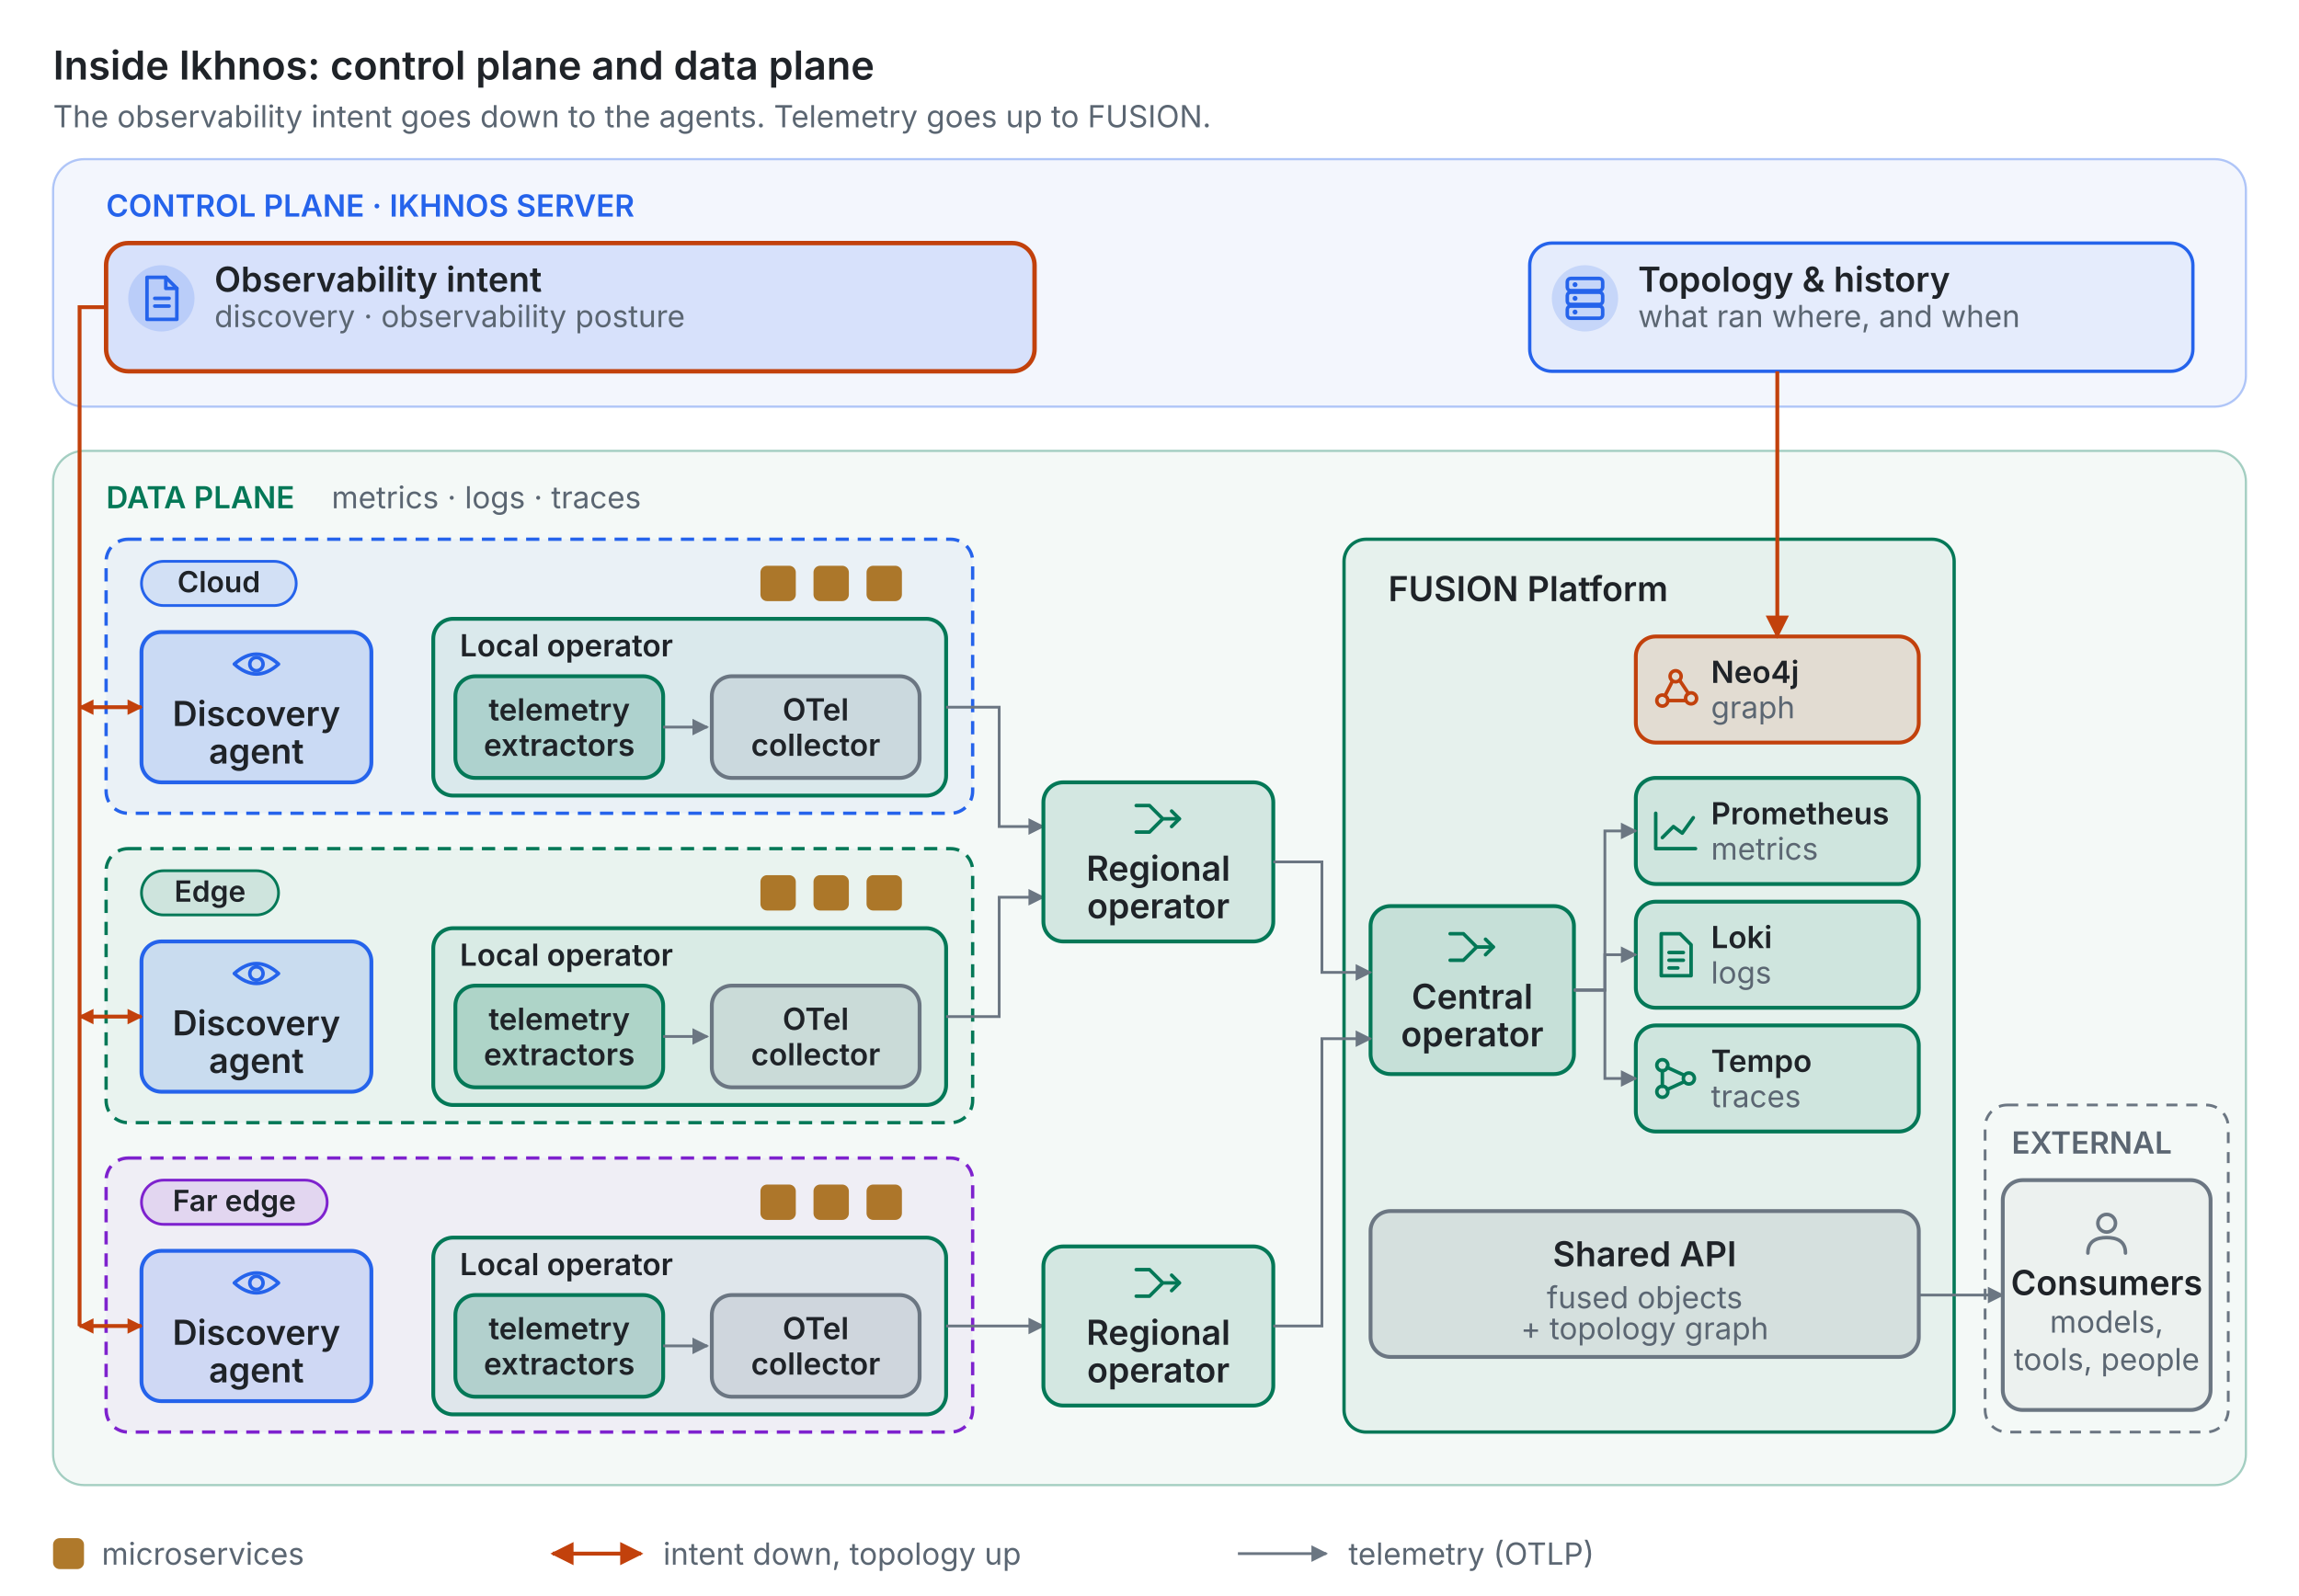
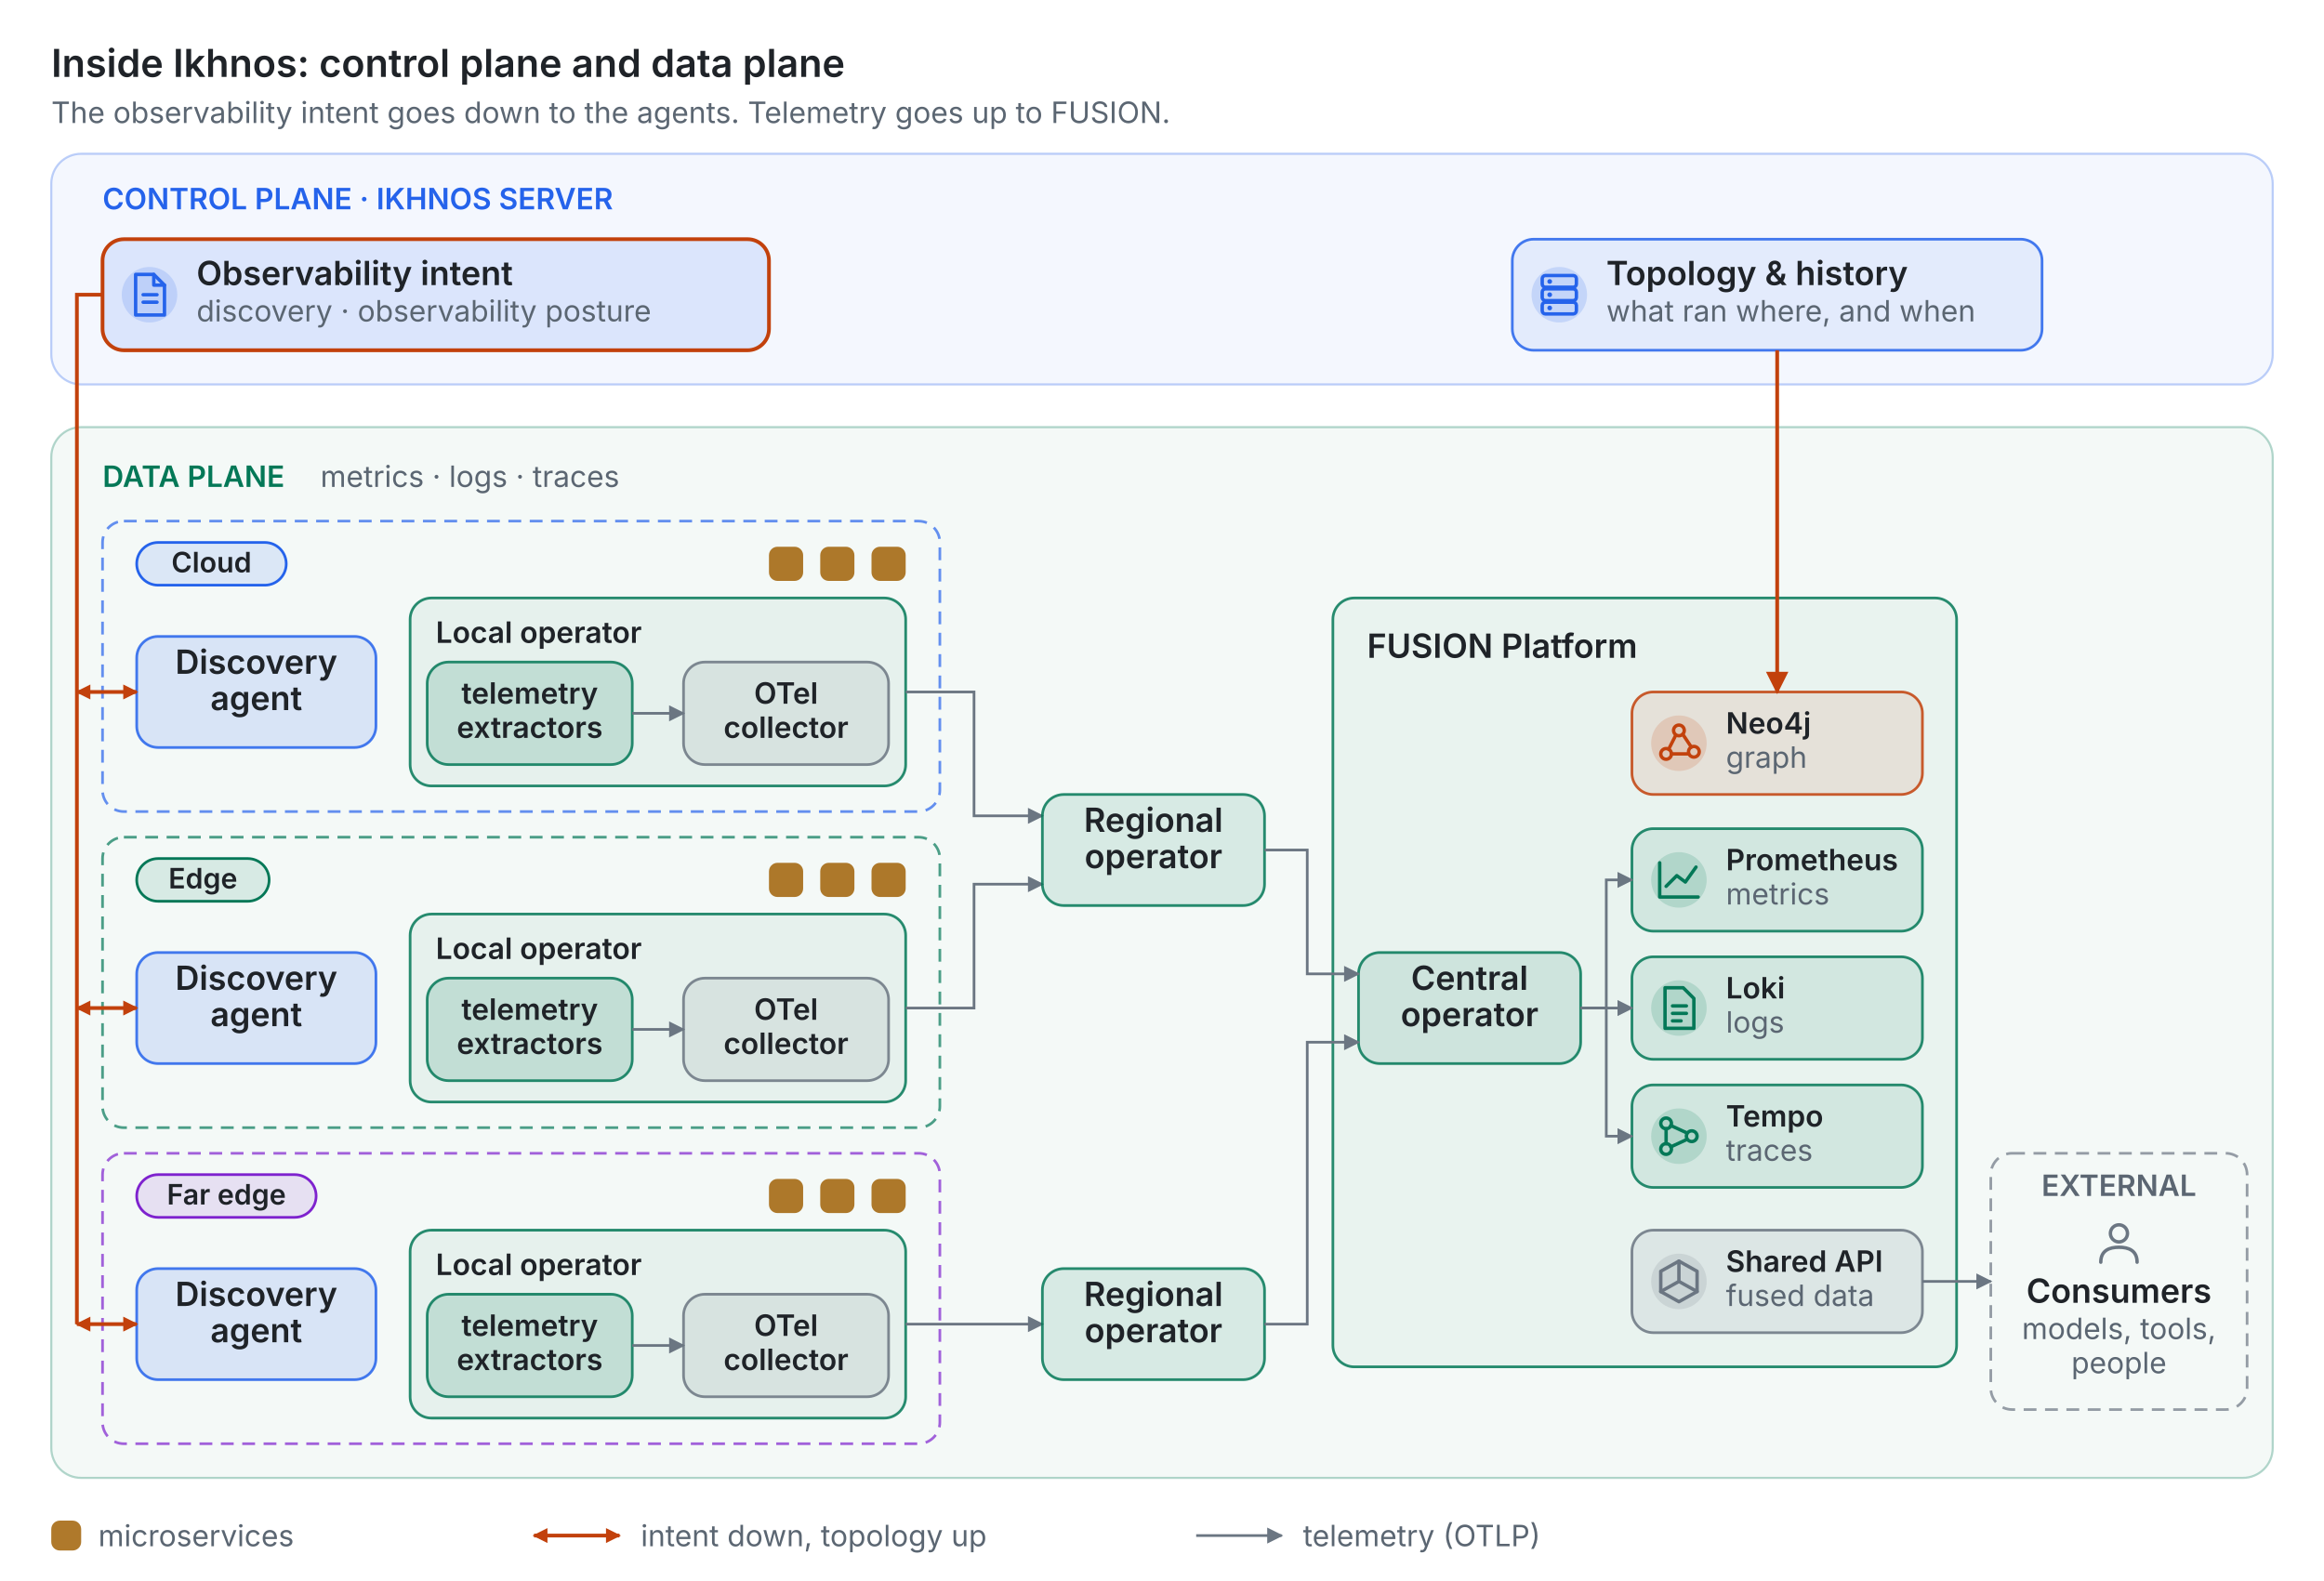
- <svg xmlns="http://www.w3.org/2000/svg" viewBox="0 0 1040 722" role="img" aria-label="Ikhnos has a control plane and a data plane. In the control plane, the server holds the observability intent, which covers discovery and the observability posture, and the topology and history. The intent goes down to a discovery agent in each cloud, edge and far-edge cluster, and the topology comes back up. In the data plane, each cluster has a local operator with telemetry extractors feeding an OpenTelemetry collector. Telemetry goes through regional operators to FUSION's central operator, then into Prometheus for metrics, Loki for logs and Tempo for traces. FUSION also holds the topology graph in Neo4j, and a shared API gives outside consumers, models, tools and people, the fused data." font-size="15.6" font-family="Inter, -apple-system, 'Segoe UI', Helvetica, Arial, sans-serif">
+ <svg xmlns="http://www.w3.org/2000/svg" viewBox="0 0 1088 740" role="img" aria-label="Ikhnos has a control plane and a data plane. In the control plane, the server holds the observability intent, which covers discovery and the observability posture, and the topology and history. The intent goes down to a discovery agent in each cloud, edge and far-edge cluster, and the topology comes back up. In the data plane, each cluster has a local operator with telemetry extractors feeding an OpenTelemetry collector. Telemetry goes through regional operators to FUSION's central operator, then into Prometheus for metrics, Loki for logs and Tempo for traces. FUSION also holds the topology graph in Neo4j, and a shared API gives outside consumers, models, tools and people, the fused data." font-size="15.6" font-family="Inter, -apple-system, 'Segoe UI', Helvetica, Arial, sans-serif">
  <defs>
    <marker id="obsplanes-arrow" viewBox="0 0 10 10" refX="9" refY="5" markerWidth="6" markerHeight="6" orient="auto-start-reverse">
      <path d="M0 0L10 5L0 10z" fill="#6b7682" />
    </marker>
    <marker id="obsplanes-arrow-accent" viewBox="0 0 10 10" refX="9" refY="5" markerWidth="6" markerHeight="6" orient="auto-start-reverse">
      <path d="M0 0L10 5L0 10z" fill="#c2410c" />
    </marker>
    <marker id="obsplanes-arrow-accent-sm" viewBox="0 0 10 10" refX="9" refY="5" markerWidth="4" markerHeight="4" orient="auto-start-reverse">
      <path d="M0 0L10 5L0 10z" fill="#c2410c" />
    </marker>
  </defs>
  <text x="24" y="36" font-size="18" font-weight="600" fill="#1f2328">Inside Ikhnos: control plane and data plane</text>
  <text x="24" y="57.6" font-size="13.8" fill="#5b6672">The observability intent goes down to the agents. Telemetry goes up to FUSION.</text>
-   <rect x="24" y="72" width="992" height="112" rx="14" fill="#2563eb" fill-opacity="0.055" stroke="#2563eb" stroke-opacity="0.35" />
+   <rect x="24" y="72" width="1040" height="108" rx="14" fill="#2563eb" fill-opacity="0.05" stroke="#2563eb" stroke-opacity="0.3" />
  <text x="48" y="98" font-size="13.8" font-weight="600" fill="#2563eb">CONTROL PLANE · IKHNOS SERVER</text>
  <g>
-     <rect x="48" y="110" width="420" height="58" rx="10" fill="#2563eb" fill-opacity="0.14" stroke="#c2410c" stroke-width="2" />
-     <circle cx="73" cy="135" r="15" fill="#2563eb" fill-opacity="0.16" />
-     <g transform="translate(73 135)">
+     <rect x="48" y="112" width="312" height="52" rx="10" fill="#2563eb" fill-opacity="0.12" stroke="#c2410c" stroke-opacity="1" stroke-width="1.75" />
+     <circle cx="70" cy="138" r="13" fill="#2563eb" fill-opacity="0.16" />
+     <g transform="translate(70 138)">
      <path d="M-6.5 -9.5H2L7 -4.5V9.5H-6.5Z" fill="none" stroke="#2563eb" stroke-width="1.6" stroke-linecap="round" stroke-linejoin="round" />
      <path d="M2 -9.5V-4.5H7M-3 0H3.5M-3 3.5H3.5" fill="none" stroke="#2563eb" stroke-width="1.6" stroke-linecap="round" stroke-linejoin="round" />
    </g>
-     <text x="97" y="132" font-weight="600" fill="#1f2328">Observability intent</text>
-     <text x="97" y="148" font-size="13.8" fill="#5b6672">discovery · observability posture</text>
-   </g>
-   <g>
-     <rect x="692" y="110" width="300" height="58" rx="10" fill="#2563eb" fill-opacity="0.07" stroke="#2563eb" stroke-width="1.5" />
-     <circle cx="717" cy="135" r="15" fill="#2563eb" fill-opacity="0.16" />
-     <g transform="translate(717 135)">
+     <text x="92" y="133.5" font-weight="600" fill="#1f2328">Observability intent</text>
+     <text x="92" y="150.5" font-size="13.8" fill="#5b6672">discovery · observability posture</text>
+   </g>
+   <g>
+     <rect x="708" y="112" width="248" height="52" rx="10" fill="#2563eb" fill-opacity="0.08" stroke="#2563eb" stroke-opacity="0.85" stroke-width="1.25" />
+     <circle cx="730" cy="138" r="13" fill="#2563eb" fill-opacity="0.16" />
+     <g transform="translate(730 138)">
      <rect x="-8" y="-9" width="16" height="5.5" rx="1.5" fill="none" stroke="#2563eb" stroke-width="1.6" stroke-linecap="round" stroke-linejoin="round" />
      <rect x="-8" y="-2.75" width="16" height="5.5" rx="1.5" fill="none" stroke="#2563eb" stroke-width="1.6" stroke-linecap="round" stroke-linejoin="round" />
      <rect x="-8" y="3.5" width="16" height="5.5" rx="1.5" fill="none" stroke="#2563eb" stroke-width="1.6" stroke-linecap="round" stroke-linejoin="round" />
      <path d="M-4.5 -6.2h.01M-4.5 0h.01M-4.5 6.2h.01" fill="none" stroke="#2563eb" stroke-width="2.2" stroke-linecap="round" stroke-linejoin="round" />
    </g>
-     <text x="741" y="132" font-weight="600" fill="#1f2328">Topology &amp; history</text>
-     <text x="741" y="148" font-size="13.8" fill="#5b6672">what ran where, and when</text>
-   </g>
-   <rect x="24" y="204" width="992" height="468" rx="14" fill="#047857" fill-opacity="0.045" stroke="#047857" stroke-opacity="0.35" />
-   <text x="48" y="230" font-size="13.8" font-weight="600" fill="#047857">DATA PLANE</text>
-   <text x="150" y="230" font-size="13.8" fill="#5b6672">metrics · logs · traces</text>
-   <g>
-     <rect x="48" y="244" width="392" height="124" rx="10" fill="#2563eb" fill-opacity="0.05" stroke="#2563eb" stroke-width="1.5" stroke-dasharray="6 4" />
+     <text x="752" y="133.5" font-weight="600" fill="#1f2328">Topology &amp; history</text>
+     <text x="752" y="150.5" font-size="13.8" fill="#5b6672">what ran where, and when</text>
+   </g>
+   <rect x="24" y="200" width="1040" height="492" rx="14" fill="#047857" fill-opacity="0.045" stroke="#047857" stroke-opacity="0.3" />
+   <text x="48" y="228" font-size="13.8" font-weight="600" fill="#047857">DATA PLANE</text>
+   <text x="150" y="228" font-size="13.8" fill="#5b6672">metrics · logs · traces</text>
+   <g>
+     <rect x="48" y="244" width="392" height="136" rx="10" fill="none" fill-opacity="0" stroke="#2563eb" stroke-opacity="0.7" stroke-width="1.25" stroke-dasharray="6 4" />
    <g>
      <rect x="64" y="254" width="70" height="20" rx="10" fill="#2563eb" fill-opacity="0.12" stroke="#2563eb" stroke-width="1.25" />
      <text x="99" y="268" text-anchor="middle" font-size="13.2" font-weight="600" fill="#1f2328">Cloud</text>
    </g>
-     <rect x="344" y="256" width="16" height="16" rx="3" fill="#a16207" fill-opacity="0.85" />
-     <rect x="368" y="256" width="16" height="16" rx="3" fill="#a16207" fill-opacity="0.85" />
-     <rect x="392" y="256" width="16" height="16" rx="3" fill="#a16207" fill-opacity="0.85" />
-     <g>
-       <rect x="64" y="286" width="104" height="68" rx="9" fill="#2563eb" fill-opacity="0.16" stroke="#2563eb" stroke-width="1.75" />
-       <g transform="translate(116 300.5)">
-         <path d="M-10 0Q0 -9 10 0Q0 9 -10 0Z" fill="none" stroke="#2563eb" stroke-width="1.6" stroke-linecap="round" stroke-linejoin="round" />
-         <circle cx="0" cy="0" r="3" fill="none" stroke="#2563eb" stroke-width="1.6" stroke-linecap="round" stroke-linejoin="round" />
+     <rect x="360" y="256" width="16" height="16" rx="4" fill="#a16207" fill-opacity="0.85" />
+     <rect x="384" y="256" width="16" height="16" rx="4" fill="#a16207" fill-opacity="0.85" />
+     <rect x="408" y="256" width="16" height="16" rx="4" fill="#a16207" fill-opacity="0.85" />
+     <g>
+       <rect x="64" y="298" width="112" height="52" rx="10" fill="#2563eb" fill-opacity="0.14" stroke="#2563eb" stroke-opacity="0.85" stroke-width="1.25" />
+       <text x="120" y="315.5" font-weight="600" fill="#1f2328" text-anchor="middle">Discovery</text>
+       <text x="120" y="332.5" font-weight="600" fill="#1f2328" text-anchor="middle">agent</text>
+     </g>
+     <rect x="192" y="280" width="232" height="88" rx="10" fill="#047857" fill-opacity="0.06" stroke="#047857" stroke-opacity="0.85" stroke-width="1.25" />
+     <text x="204" y="301" font-size="13.8" font-weight="600" fill="#1f2328">Local operator</text>
+     <rect x="200" y="310" width="96" height="48" rx="10" fill="#047857" fill-opacity="0.16" stroke="#047857" stroke-opacity="0.85" stroke-width="1.25" />
+     <text x="248" y="329.5" font-size="13.8" font-weight="600" fill="#1f2328" text-anchor="middle">telemetry</text>
+     <text x="248" y="345.5" font-size="13.8" font-weight="600" fill="#1f2328" text-anchor="middle">extractors</text>
+     <path d="M296 334H320" fill="none" stroke="#6b7682" stroke-width="1.25" marker-end="url(#obsplanes-arrow)" />
+     <rect x="320" y="310" width="96" height="48" rx="10" fill="#6b7682" fill-opacity="0.12" stroke="#6b7682" stroke-opacity="0.85" stroke-width="1.25" />
+     <text x="368" y="329.5" font-size="13.8" font-weight="600" fill="#1f2328" text-anchor="middle">OTel</text>
+     <text x="368" y="345.5" font-size="13.8" font-weight="600" fill="#1f2328" text-anchor="middle">collector</text>
+     <path d="M36 324H64" fill="none" stroke="#c2410c" stroke-width="1.75" marker-end="url(#obsplanes-arrow-accent-sm)" marker-start="url(#obsplanes-arrow-accent-sm)" />
+     <path d="M424 324H456V382H488" fill="none" stroke="#6b7682" stroke-width="1.25" marker-end="url(#obsplanes-arrow)" />
+   </g>
+   <g>
+     <rect x="48" y="392" width="392" height="136" rx="10" fill="none" fill-opacity="0" stroke="#047857" stroke-opacity="0.7" stroke-width="1.25" stroke-dasharray="6 4" />
+     <g>
+       <rect x="64" y="402" width="62" height="20" rx="10" fill="#047857" fill-opacity="0.12" stroke="#047857" stroke-width="1.25" />
+       <text x="95" y="416" text-anchor="middle" font-size="13.2" font-weight="600" fill="#1f2328">Edge</text>
+     </g>
+     <rect x="360" y="404" width="16" height="16" rx="4" fill="#a16207" fill-opacity="0.85" />
+     <rect x="384" y="404" width="16" height="16" rx="4" fill="#a16207" fill-opacity="0.85" />
+     <rect x="408" y="404" width="16" height="16" rx="4" fill="#a16207" fill-opacity="0.85" />
+     <g>
+       <rect x="64" y="446" width="112" height="52" rx="10" fill="#2563eb" fill-opacity="0.14" stroke="#2563eb" stroke-opacity="0.85" stroke-width="1.25" />
+       <text x="120" y="463.5" font-weight="600" fill="#1f2328" text-anchor="middle">Discovery</text>
+       <text x="120" y="480.5" font-weight="600" fill="#1f2328" text-anchor="middle">agent</text>
+     </g>
+     <rect x="192" y="428" width="232" height="88" rx="10" fill="#047857" fill-opacity="0.06" stroke="#047857" stroke-opacity="0.85" stroke-width="1.25" />
+     <text x="204" y="449" font-size="13.8" font-weight="600" fill="#1f2328">Local operator</text>
+     <rect x="200" y="458" width="96" height="48" rx="10" fill="#047857" fill-opacity="0.16" stroke="#047857" stroke-opacity="0.85" stroke-width="1.25" />
+     <text x="248" y="477.5" font-size="13.8" font-weight="600" fill="#1f2328" text-anchor="middle">telemetry</text>
+     <text x="248" y="493.5" font-size="13.8" font-weight="600" fill="#1f2328" text-anchor="middle">extractors</text>
+     <path d="M296 482H320" fill="none" stroke="#6b7682" stroke-width="1.25" marker-end="url(#obsplanes-arrow)" />
+     <rect x="320" y="458" width="96" height="48" rx="10" fill="#6b7682" fill-opacity="0.12" stroke="#6b7682" stroke-opacity="0.85" stroke-width="1.25" />
+     <text x="368" y="477.5" font-size="13.8" font-weight="600" fill="#1f2328" text-anchor="middle">OTel</text>
+     <text x="368" y="493.5" font-size="13.8" font-weight="600" fill="#1f2328" text-anchor="middle">collector</text>
+     <path d="M36 472H64" fill="none" stroke="#c2410c" stroke-width="1.75" marker-end="url(#obsplanes-arrow-accent-sm)" marker-start="url(#obsplanes-arrow-accent-sm)" />
+     <path d="M424 472H456V414H488" fill="none" stroke="#6b7682" stroke-width="1.25" marker-end="url(#obsplanes-arrow)" />
+   </g>
+   <g>
+     <rect x="48" y="540" width="392" height="136" rx="10" fill="none" fill-opacity="0" stroke="#7e22ce" stroke-opacity="0.7" stroke-width="1.25" stroke-dasharray="6 4" />
+     <g>
+       <rect x="64" y="550" width="84" height="20" rx="10" fill="#7e22ce" fill-opacity="0.12" stroke="#7e22ce" stroke-width="1.25" />
+       <text x="106" y="564" text-anchor="middle" font-size="13.2" font-weight="600" fill="#1f2328">Far edge</text>
+     </g>
+     <rect x="360" y="552" width="16" height="16" rx="4" fill="#a16207" fill-opacity="0.85" />
+     <rect x="384" y="552" width="16" height="16" rx="4" fill="#a16207" fill-opacity="0.85" />
+     <rect x="408" y="552" width="16" height="16" rx="4" fill="#a16207" fill-opacity="0.85" />
+     <g>
+       <rect x="64" y="594" width="112" height="52" rx="10" fill="#2563eb" fill-opacity="0.14" stroke="#2563eb" stroke-opacity="0.85" stroke-width="1.25" />
+       <text x="120" y="611.5" font-weight="600" fill="#1f2328" text-anchor="middle">Discovery</text>
+       <text x="120" y="628.5" font-weight="600" fill="#1f2328" text-anchor="middle">agent</text>
+     </g>
+     <rect x="192" y="576" width="232" height="88" rx="10" fill="#047857" fill-opacity="0.06" stroke="#047857" stroke-opacity="0.85" stroke-width="1.25" />
+     <text x="204" y="597" font-size="13.8" font-weight="600" fill="#1f2328">Local operator</text>
+     <rect x="200" y="606" width="96" height="48" rx="10" fill="#047857" fill-opacity="0.16" stroke="#047857" stroke-opacity="0.85" stroke-width="1.25" />
+     <text x="248" y="625.5" font-size="13.8" font-weight="600" fill="#1f2328" text-anchor="middle">telemetry</text>
+     <text x="248" y="641.5" font-size="13.8" font-weight="600" fill="#1f2328" text-anchor="middle">extractors</text>
+     <path d="M296 630H320" fill="none" stroke="#6b7682" stroke-width="1.25" marker-end="url(#obsplanes-arrow)" />
+     <rect x="320" y="606" width="96" height="48" rx="10" fill="#6b7682" fill-opacity="0.12" stroke="#6b7682" stroke-opacity="0.85" stroke-width="1.25" />
+     <text x="368" y="625.5" font-size="13.8" font-weight="600" fill="#1f2328" text-anchor="middle">OTel</text>
+     <text x="368" y="641.5" font-size="13.8" font-weight="600" fill="#1f2328" text-anchor="middle">collector</text>
+     <path d="M36 620H64" fill="none" stroke="#c2410c" stroke-width="1.75" marker-end="url(#obsplanes-arrow-accent-sm)" marker-start="url(#obsplanes-arrow-accent-sm)" />
+     <path d="M424 620H488" fill="none" stroke="#6b7682" stroke-width="1.25" marker-end="url(#obsplanes-arrow)" />
+   </g>
+   <path d="M48 138H36V620" fill="none" stroke="#c2410c" stroke-width="1.75" />
+   <g>
+     <rect x="488" y="372" width="104" height="52" rx="10" fill="#047857" fill-opacity="0.12" stroke="#047857" stroke-opacity="0.85" stroke-width="1.25" />
+     <text x="540" y="389.5" font-weight="600" fill="#1f2328" text-anchor="middle">Regional</text>
+     <text x="540" y="406.5" font-weight="600" fill="#1f2328" text-anchor="middle">operator</text>
+   </g>
+   <g>
+     <rect x="488" y="594" width="104" height="52" rx="10" fill="#047857" fill-opacity="0.12" stroke="#047857" stroke-opacity="0.85" stroke-width="1.25" />
+     <text x="540" y="611.5" font-weight="600" fill="#1f2328" text-anchor="middle">Regional</text>
+     <text x="540" y="628.5" font-weight="600" fill="#1f2328" text-anchor="middle">operator</text>
+   </g>
+   <rect x="624" y="280" width="292" height="360" rx="10" fill="#047857" fill-opacity="0.05" stroke="#047857" stroke-opacity="0.85" stroke-width="1.25" />
+   <text x="640" y="308" font-weight="600" fill="#1f2328">FUSION Platform</text>
+   <g>
+     <rect x="636" y="446" width="104" height="52" rx="10" fill="#047857" fill-opacity="0.12" stroke="#047857" stroke-opacity="0.85" stroke-width="1.25" />
+     <text x="688" y="463.5" font-weight="600" fill="#1f2328" text-anchor="middle">Central</text>
+     <text x="688" y="480.5" font-weight="600" fill="#1f2328" text-anchor="middle">operator</text>
+   </g>
+   <g>
+     <rect x="764" y="324" width="136" height="48" rx="10" fill="#c2410c" fill-opacity="0.1" stroke="#c2410c" stroke-opacity="0.85" stroke-width="1.25" />
+     <circle cx="786" cy="348" r="13" fill="#c2410c" fill-opacity="0.16" />
+     <g transform="translate(786 348)">
+       <circle cx="-6" cy="5" r="2.5" fill="none" stroke="#c2410c" stroke-width="1.6" stroke-linecap="round" stroke-linejoin="round" />
+       <circle cx="0" cy="-6" r="2.5" fill="none" stroke="#c2410c" stroke-width="1.6" stroke-linecap="round" stroke-linejoin="round" />
+       <circle cx="7" cy="4" r="2.5" fill="none" stroke="#c2410c" stroke-width="1.6" stroke-linecap="round" stroke-linejoin="round" />
+       <path d="M-4.8 2.8L-1.5 -3.7M1.8 -4.2L5.8 1.8M-3.5 5H4.5" fill="none" stroke="#c2410c" stroke-width="1.6" stroke-linecap="round" stroke-linejoin="round" />
+     </g>
+     <text x="808" y="343.5" font-size="13.8" font-weight="600" fill="#1f2328">Neo4j</text>
+     <text x="808" y="359.5" font-size="13.8" fill="#5b6672">graph</text>
+   </g>
+   <g>
+     <g>
+       <rect x="764" y="388" width="136" height="48" rx="10" fill="#047857" fill-opacity="0.1" stroke="#047857" stroke-opacity="0.85" stroke-width="1.25" />
+       <circle cx="786" cy="412" r="13" fill="#047857" fill-opacity="0.16" />
+       <g transform="translate(786 412)">
+         <path d="M-9 -8V8H9M-6 3L-1 -2L3 1L8 -6" fill="none" stroke="#047857" stroke-width="1.6" stroke-linecap="round" stroke-linejoin="round" />
      </g>
-       <text x="116" y="328.5" font-weight="600" fill="#1f2328" text-anchor="middle">Discovery</text>
-       <text x="116" y="345.5" font-weight="600" fill="#1f2328" text-anchor="middle">agent</text>
-     </g>
-     <rect x="196" y="280" width="232" height="80" rx="9" fill="#047857" fill-opacity="0.07" stroke="#047857" stroke-width="1.75" />
-     <text x="208" y="297" font-size="13.8" font-weight="600" fill="#1f2328">Local operator</text>
-     <rect x="206" y="306" width="94" height="46" rx="9" fill="#047857" fill-opacity="0.2" stroke="#047857" stroke-width="1.75" />
-     <text x="253" y="326" font-size="13.8" font-weight="600" fill="#1f2328" text-anchor="middle">telemetry</text>
-     <text x="253" y="342" font-size="13.8" font-weight="600" fill="#1f2328" text-anchor="middle">extractors</text>
-     <path d="M300 329H320" fill="none" stroke="#6b7682" stroke-width="1.25" marker-end="url(#obsplanes-arrow)" />
-     <rect x="322" y="306" width="94" height="46" rx="9" fill="#6b7682" fill-opacity="0.14" stroke="#6b7682" stroke-width="1.75" />
-     <text x="369" y="326" font-size="13.8" font-weight="600" fill="#1f2328" text-anchor="middle">OTel</text>
-     <text x="369" y="342" font-size="13.8" font-weight="600" fill="#1f2328" text-anchor="middle">collector</text>
-     <path d="M36 320H64" fill="none" stroke="#c2410c" stroke-width="1.75" marker-end="url(#obsplanes-arrow-accent-sm)" marker-start="url(#obsplanes-arrow-accent-sm)" />
-     <path d="M428 320H452V374H472" fill="none" stroke="#6b7682" stroke-width="1.25" marker-end="url(#obsplanes-arrow)" />
-   </g>
-   <g>
-     <rect x="48" y="384" width="392" height="124" rx="10" fill="#047857" fill-opacity="0.05" stroke="#047857" stroke-width="1.5" stroke-dasharray="6 4" />
-     <g>
-       <rect x="64" y="394" width="62" height="20" rx="10" fill="#047857" fill-opacity="0.12" stroke="#047857" stroke-width="1.25" />
-       <text x="95" y="408" text-anchor="middle" font-size="13.2" font-weight="600" fill="#1f2328">Edge</text>
-     </g>
-     <rect x="344" y="396" width="16" height="16" rx="3" fill="#a16207" fill-opacity="0.85" />
-     <rect x="368" y="396" width="16" height="16" rx="3" fill="#a16207" fill-opacity="0.85" />
-     <rect x="392" y="396" width="16" height="16" rx="3" fill="#a16207" fill-opacity="0.85" />
-     <g>
-       <rect x="64" y="426" width="104" height="68" rx="9" fill="#2563eb" fill-opacity="0.16" stroke="#2563eb" stroke-width="1.75" />
-       <g transform="translate(116 440.5)">
-         <path d="M-10 0Q0 -9 10 0Q0 9 -10 0Z" fill="none" stroke="#2563eb" stroke-width="1.6" stroke-linecap="round" stroke-linejoin="round" />
-         <circle cx="0" cy="0" r="3" fill="none" stroke="#2563eb" stroke-width="1.6" stroke-linecap="round" stroke-linejoin="round" />
+       <text x="808" y="407.5" font-size="13.8" font-weight="600" fill="#1f2328">Prometheus</text>
+       <text x="808" y="423.5" font-size="13.8" fill="#5b6672">metrics</text>
+     </g>
+     <path d="M740 472H752V412H764" fill="none" stroke="#6b7682" stroke-width="1.25" marker-end="url(#obsplanes-arrow)" />
+   </g>
+   <g>
+     <g>
+       <rect x="764" y="448" width="136" height="48" rx="10" fill="#047857" fill-opacity="0.1" stroke="#047857" stroke-opacity="0.85" stroke-width="1.25" />
+       <circle cx="786" cy="472" r="13" fill="#047857" fill-opacity="0.16" />
+       <g transform="translate(786 472)">
+         <path d="M-6.5 -9.5H2L7 -4.5V9.5H-6.5Z" fill="none" stroke="#047857" stroke-width="1.6" stroke-linecap="round" stroke-linejoin="round" />
+         <path d="M-3 -1H3.5M-3 2.5H3.5M-3 6H1" fill="none" stroke="#047857" stroke-width="1.6" stroke-linecap="round" stroke-linejoin="round" />
      </g>
-       <text x="116" y="468.5" font-weight="600" fill="#1f2328" text-anchor="middle">Discovery</text>
-       <text x="116" y="485.5" font-weight="600" fill="#1f2328" text-anchor="middle">agent</text>
-     </g>
-     <rect x="196" y="420" width="232" height="80" rx="9" fill="#047857" fill-opacity="0.07" stroke="#047857" stroke-width="1.75" />
-     <text x="208" y="437" font-size="13.8" font-weight="600" fill="#1f2328">Local operator</text>
-     <rect x="206" y="446" width="94" height="46" rx="9" fill="#047857" fill-opacity="0.2" stroke="#047857" stroke-width="1.75" />
-     <text x="253" y="466" font-size="13.8" font-weight="600" fill="#1f2328" text-anchor="middle">telemetry</text>
-     <text x="253" y="482" font-size="13.8" font-weight="600" fill="#1f2328" text-anchor="middle">extractors</text>
-     <path d="M300 469H320" fill="none" stroke="#6b7682" stroke-width="1.25" marker-end="url(#obsplanes-arrow)" />
-     <rect x="322" y="446" width="94" height="46" rx="9" fill="#6b7682" fill-opacity="0.14" stroke="#6b7682" stroke-width="1.75" />
-     <text x="369" y="466" font-size="13.8" font-weight="600" fill="#1f2328" text-anchor="middle">OTel</text>
-     <text x="369" y="482" font-size="13.8" font-weight="600" fill="#1f2328" text-anchor="middle">collector</text>
-     <path d="M36 460H64" fill="none" stroke="#c2410c" stroke-width="1.75" marker-end="url(#obsplanes-arrow-accent-sm)" marker-start="url(#obsplanes-arrow-accent-sm)" />
-     <path d="M428 460H452V406H472" fill="none" stroke="#6b7682" stroke-width="1.25" marker-end="url(#obsplanes-arrow)" />
-   </g>
-   <g>
-     <rect x="48" y="524" width="392" height="124" rx="10" fill="#7e22ce" fill-opacity="0.05" stroke="#7e22ce" stroke-width="1.5" stroke-dasharray="6 4" />
-     <g>
-       <rect x="64" y="534" width="84" height="20" rx="10" fill="#7e22ce" fill-opacity="0.12" stroke="#7e22ce" stroke-width="1.25" />
-       <text x="106" y="548" text-anchor="middle" font-size="13.2" font-weight="600" fill="#1f2328">Far edge</text>
-     </g>
-     <rect x="344" y="536" width="16" height="16" rx="3" fill="#a16207" fill-opacity="0.85" />
-     <rect x="368" y="536" width="16" height="16" rx="3" fill="#a16207" fill-opacity="0.85" />
-     <rect x="392" y="536" width="16" height="16" rx="3" fill="#a16207" fill-opacity="0.85" />
-     <g>
-       <rect x="64" y="566" width="104" height="68" rx="9" fill="#2563eb" fill-opacity="0.16" stroke="#2563eb" stroke-width="1.75" />
-       <g transform="translate(116 580.5)">
-         <path d="M-10 0Q0 -9 10 0Q0 9 -10 0Z" fill="none" stroke="#2563eb" stroke-width="1.6" stroke-linecap="round" stroke-linejoin="round" />
-         <circle cx="0" cy="0" r="3" fill="none" stroke="#2563eb" stroke-width="1.6" stroke-linecap="round" stroke-linejoin="round" />
+       <text x="808" y="467.5" font-size="13.8" font-weight="600" fill="#1f2328">Loki</text>
+       <text x="808" y="483.5" font-size="13.8" fill="#5b6672">logs</text>
+     </g>
+     <path d="M740 472H752V472H764" fill="none" stroke="#6b7682" stroke-width="1.25" marker-end="url(#obsplanes-arrow)" />
+   </g>
+   <g>
+     <g>
+       <rect x="764" y="508" width="136" height="48" rx="10" fill="#047857" fill-opacity="0.1" stroke="#047857" stroke-opacity="0.85" stroke-width="1.25" />
+       <circle cx="786" cy="532" r="13" fill="#047857" fill-opacity="0.16" />
+       <g transform="translate(786 532)">
+         <circle cx="-6" cy="-6" r="2.5" fill="none" stroke="#047857" stroke-width="1.6" stroke-linecap="round" stroke-linejoin="round" />
+         <circle cx="6" cy="0" r="2.5" fill="none" stroke="#047857" stroke-width="1.6" stroke-linecap="round" stroke-linejoin="round" />
+         <circle cx="-6" cy="6" r="2.5" fill="none" stroke="#047857" stroke-width="1.6" stroke-linecap="round" stroke-linejoin="round" />
+         <path d="M-6 -3.5V3.5M-3.8 -5L3.8 -1.5M-3.8 5L3.8 1.5" fill="none" stroke="#047857" stroke-width="1.6" stroke-linecap="round" stroke-linejoin="round" />
      </g>
-       <text x="116" y="608.5" font-weight="600" fill="#1f2328" text-anchor="middle">Discovery</text>
-       <text x="116" y="625.5" font-weight="600" fill="#1f2328" text-anchor="middle">agent</text>
-     </g>
-     <rect x="196" y="560" width="232" height="80" rx="9" fill="#047857" fill-opacity="0.07" stroke="#047857" stroke-width="1.75" />
-     <text x="208" y="577" font-size="13.8" font-weight="600" fill="#1f2328">Local operator</text>
-     <rect x="206" y="586" width="94" height="46" rx="9" fill="#047857" fill-opacity="0.2" stroke="#047857" stroke-width="1.75" />
-     <text x="253" y="606" font-size="13.8" font-weight="600" fill="#1f2328" text-anchor="middle">telemetry</text>
-     <text x="253" y="622" font-size="13.8" font-weight="600" fill="#1f2328" text-anchor="middle">extractors</text>
-     <path d="M300 609H320" fill="none" stroke="#6b7682" stroke-width="1.25" marker-end="url(#obsplanes-arrow)" />
-     <rect x="322" y="586" width="94" height="46" rx="9" fill="#6b7682" fill-opacity="0.14" stroke="#6b7682" stroke-width="1.75" />
-     <text x="369" y="606" font-size="13.8" font-weight="600" fill="#1f2328" text-anchor="middle">OTel</text>
-     <text x="369" y="622" font-size="13.8" font-weight="600" fill="#1f2328" text-anchor="middle">collector</text>
-     <path d="M36 600H64" fill="none" stroke="#c2410c" stroke-width="1.75" marker-end="url(#obsplanes-arrow-accent-sm)" marker-start="url(#obsplanes-arrow-accent-sm)" />
-     <path d="M428 600H472" fill="none" stroke="#6b7682" stroke-width="1.25" marker-end="url(#obsplanes-arrow)" />
-   </g>
-   <path d="M48 139H36V600" fill="none" stroke="#c2410c" stroke-width="1.75" />
-   <g>
-     <rect x="472" y="354" width="104" height="72" rx="9" fill="#047857" fill-opacity="0.14" stroke="#047857" stroke-width="1.75" />
-     <g transform="translate(524 370.5)">
-       <path d="M-10 -6H-4L2 0M-10 6H-4L2 0M2 0H9.5" fill="none" stroke="#047857" stroke-width="1.6" stroke-linecap="round" stroke-linejoin="round" />
-       <path d="M6 -3.5L9.5 0L6 3.5" fill="none" stroke="#047857" stroke-width="1.6" stroke-linecap="round" stroke-linejoin="round" />
-     </g>
-     <text x="524" y="398.5" font-weight="600" fill="#1f2328" text-anchor="middle">Regional</text>
-     <text x="524" y="415.5" font-weight="600" fill="#1f2328" text-anchor="middle">operator</text>
-   </g>
-   <g>
-     <rect x="472" y="564" width="104" height="72" rx="9" fill="#047857" fill-opacity="0.14" stroke="#047857" stroke-width="1.75" />
-     <g transform="translate(524 580.5)">
-       <path d="M-10 -6H-4L2 0M-10 6H-4L2 0M2 0H9.5" fill="none" stroke="#047857" stroke-width="1.6" stroke-linecap="round" stroke-linejoin="round" />
-       <path d="M6 -3.5L9.5 0L6 3.5" fill="none" stroke="#047857" stroke-width="1.6" stroke-linecap="round" stroke-linejoin="round" />
-     </g>
-     <text x="524" y="608.5" font-weight="600" fill="#1f2328" text-anchor="middle">Regional</text>
-     <text x="524" y="625.5" font-weight="600" fill="#1f2328" text-anchor="middle">operator</text>
-   </g>
-   <rect x="608" y="244" width="276" height="404" rx="10" fill="#047857" fill-opacity="0.06" stroke="#047857" stroke-width="1.5" />
-   <text x="628" y="272" font-weight="600" fill="#1f2328">FUSION Platform</text>
-   <g>
-     <rect x="620" y="410" width="92" height="76" rx="9" fill="#047857" fill-opacity="0.14" stroke="#047857" stroke-width="1.75" />
-     <g transform="translate(666 428.5)">
-       <path d="M-10 -6H-4L2 0M-10 6H-4L2 0M2 0H9.5" fill="none" stroke="#047857" stroke-width="1.6" stroke-linecap="round" stroke-linejoin="round" />
-       <path d="M6 -3.5L9.5 0L6 3.5" fill="none" stroke="#047857" stroke-width="1.6" stroke-linecap="round" stroke-linejoin="round" />
-     </g>
-     <text x="666" y="456.5" font-weight="600" fill="#1f2328" text-anchor="middle">Central</text>
-     <text x="666" y="473.5" font-weight="600" fill="#1f2328" text-anchor="middle">operator</text>
-   </g>
-   <rect x="740" y="288" width="128" height="48" rx="9" fill="#c2410c" fill-opacity="0.12" stroke="#c2410c" stroke-width="1.75" />
-   <g transform="translate(758 312)">
-     <circle cx="-6" cy="5" r="2.5" fill="none" stroke="#c2410c" stroke-width="1.6" stroke-linecap="round" stroke-linejoin="round" />
-     <circle cx="0" cy="-6" r="2.5" fill="none" stroke="#c2410c" stroke-width="1.6" stroke-linecap="round" stroke-linejoin="round" />
-     <circle cx="7" cy="4" r="2.5" fill="none" stroke="#c2410c" stroke-width="1.6" stroke-linecap="round" stroke-linejoin="round" />
-     <path d="M-4.8 2.8L-1.5 -3.7M1.8 -4.2L5.8 1.8M-3.5 5H4.5" fill="none" stroke="#c2410c" stroke-width="1.6" stroke-linecap="round" stroke-linejoin="round" />
-   </g>
-   <text x="774" y="309" font-size="13.8" font-weight="600" fill="#1f2328">Neo4j</text>
-   <text x="774" y="325" font-size="13.8" fill="#5b6672">graph</text>
-   <g>
-     <rect x="740" y="352" width="128" height="48" rx="9" fill="#047857" fill-opacity="0.1" stroke="#047857" stroke-width="1.75" />
-     <g transform="translate(758 376)">
-       <path d="M-9 -8V8H9M-6 3L-1 -2L3 1L8 -6" fill="none" stroke="#047857" stroke-width="1.6" stroke-linecap="round" stroke-linejoin="round" />
-     </g>
-     <text x="774" y="373" font-size="13.8" font-weight="600" fill="#1f2328">Prometheus</text>
-     <text x="774" y="389" font-size="13.8" fill="#5b6672">metrics</text>
-     <path d="M712 448H726V376H740" fill="none" stroke="#6b7682" stroke-width="1.25" marker-end="url(#obsplanes-arrow)" />
-   </g>
-   <g>
-     <rect x="740" y="408" width="128" height="48" rx="9" fill="#047857" fill-opacity="0.1" stroke="#047857" stroke-width="1.75" />
-     <g transform="translate(758 432)">
-       <path d="M-6.5 -9.5H2L7 -4.5V9.5H-6.5Z" fill="none" stroke="#047857" stroke-width="1.6" stroke-linecap="round" stroke-linejoin="round" />
-       <path d="M-3 -1H3.5M-3 2.5H3.5M-3 6H1" fill="none" stroke="#047857" stroke-width="1.6" stroke-linecap="round" stroke-linejoin="round" />
-     </g>
-     <text x="774" y="429" font-size="13.8" font-weight="600" fill="#1f2328">Loki</text>
-     <text x="774" y="445" font-size="13.8" fill="#5b6672">logs</text>
-     <path d="M712 448H726V432H740" fill="none" stroke="#6b7682" stroke-width="1.25" marker-end="url(#obsplanes-arrow)" />
-   </g>
-   <g>
-     <rect x="740" y="464" width="128" height="48" rx="9" fill="#047857" fill-opacity="0.1" stroke="#047857" stroke-width="1.75" />
-     <g transform="translate(758 488)">
-       <circle cx="-6" cy="-6" r="2.5" fill="none" stroke="#047857" stroke-width="1.6" stroke-linecap="round" stroke-linejoin="round" />
-       <circle cx="6" cy="0" r="2.5" fill="none" stroke="#047857" stroke-width="1.6" stroke-linecap="round" stroke-linejoin="round" />
-       <circle cx="-6" cy="6" r="2.5" fill="none" stroke="#047857" stroke-width="1.6" stroke-linecap="round" stroke-linejoin="round" />
-       <path d="M-6 -3.5V3.5M-3.8 -5L3.8 -1.5M-3.8 5L3.8 1.5" fill="none" stroke="#047857" stroke-width="1.6" stroke-linecap="round" stroke-linejoin="round" />
-     </g>
-     <text x="774" y="485" font-size="13.8" font-weight="600" fill="#1f2328">Tempo</text>
-     <text x="774" y="501" font-size="13.8" fill="#5b6672">traces</text>
-     <path d="M712 448H726V488H740" fill="none" stroke="#6b7682" stroke-width="1.25" marker-end="url(#obsplanes-arrow)" />
-   </g>
-   <rect x="620" y="548" width="248" height="66" rx="9" fill="#6b7682" fill-opacity="0.14" stroke="#6b7682" stroke-width="1.75" />
-   <text x="744" y="573" font-weight="600" fill="#1f2328" text-anchor="middle">Shared API</text>
-   <text x="744" y="592" font-size="13.8" fill="#5b6672" text-anchor="middle">fused objects</text>
-   <text x="744" y="606" font-size="13.8" fill="#5b6672" text-anchor="middle">+ topology graph</text>
-   <rect x="898" y="500" width="110" height="148" rx="10" fill="none" stroke="#6b7682" stroke-width="1.25" stroke-dasharray="5 4" />
-   <text x="910" y="522" font-size="13.8" font-weight="600" fill="#5b6672">EXTERNAL</text>
-   <rect x="906" y="534" width="94" height="104" rx="9" fill="#6b7682" fill-opacity="0.06" stroke="#6b7682" stroke-width="1.75" />
-   <g transform="translate(953 558)">
+       <text x="808" y="527.5" font-size="13.8" font-weight="600" fill="#1f2328">Tempo</text>
+       <text x="808" y="543.5" font-size="13.8" fill="#5b6672">traces</text>
+     </g>
+     <path d="M740 472H752V532H764" fill="none" stroke="#6b7682" stroke-width="1.25" marker-end="url(#obsplanes-arrow)" />
+   </g>
+   <g>
+     <rect x="764" y="576" width="136" height="48" rx="10" fill="#6b7682" fill-opacity="0.1" stroke="#6b7682" stroke-opacity="0.85" stroke-width="1.25" />
+     <circle cx="786" cy="600" r="13" fill="#6b7682" fill-opacity="0.16" />
+     <g transform="translate(786 600)">
+       <path d="M0 -9.5L8.5 -4.75V4.75L0 9.5L-8.5 4.75V-4.75Z" fill="none" stroke="#6b7682" stroke-width="1.6" stroke-linecap="round" stroke-linejoin="round" />
+       <path d="M0 -9.5V0M0 0L8.5 4.75M0 0L-8.5 4.75" fill="none" stroke="#6b7682" stroke-width="1.6" stroke-linecap="round" stroke-linejoin="round" />
+     </g>
+     <text x="808" y="595.5" font-size="13.8" font-weight="600" fill="#1f2328">Shared API</text>
+     <text x="808" y="611.5" font-size="13.8" fill="#5b6672">fused data</text>
+   </g>
+   <rect x="932" y="540" width="120" height="120" rx="10" fill="none" fill-opacity="0" stroke="#6b7682" stroke-opacity="0.7" stroke-width="1.25" stroke-dasharray="6 4" />
+   <text x="992" y="560" font-size="13.8" font-weight="600" fill="#5b6672" text-anchor="middle">EXTERNAL</text>
+   <g transform="translate(992 582)">
    <circle cx="0" cy="-4.5" r="4" fill="none" stroke="#6b7682" stroke-width="1.6" stroke-linecap="round" stroke-linejoin="round" />
    <path d="M-8.5 9C-8.5 3.5 -4.5 2 0 2S8.5 3.5 8.5 9" fill="none" stroke="#6b7682" stroke-width="1.6" stroke-linecap="round" stroke-linejoin="round" />
  </g>
-   <text x="953" y="586" font-weight="600" fill="#1f2328" text-anchor="middle">Consumers</text>
-   <text x="953" y="603" font-size="13.8" fill="#5b6672" text-anchor="middle">models,</text>
-   <text x="953" y="620" font-size="13.8" fill="#5b6672" text-anchor="middle">tools, people</text>
-   <path d="M868 586H906" fill="none" stroke="#6b7682" stroke-width="1.25" marker-end="url(#obsplanes-arrow)" />
-   <path d="M576 390H598V440H620" fill="none" stroke="#6b7682" stroke-width="1.25" marker-end="url(#obsplanes-arrow)" />
-   <path d="M576 600H598V470H620" fill="none" stroke="#6b7682" stroke-width="1.25" marker-end="url(#obsplanes-arrow)" />
-   <path d="M804 168V288" fill="none" stroke="#c2410c" stroke-width="1.75" marker-end="url(#obsplanes-arrow-accent)" />
-   <rect x="24" y="696" width="14" height="14" rx="3" fill="#a16207" fill-opacity="0.85" />
-   <text x="46" y="708" font-size="13.8" fill="#5b6672">microservices</text>
-   <path d="M250 703H290" fill="none" stroke="#c2410c" stroke-width="1.75" marker-end="url(#obsplanes-arrow-accent)" marker-start="url(#obsplanes-arrow-accent)" />
-   <text x="300" y="708" font-size="13.8" fill="#5b6672">intent down, topology up</text>
-   <path d="M560 703H600" fill="none" stroke="#6b7682" stroke-width="1.25" marker-end="url(#obsplanes-arrow)" />
-   <text x="610" y="708" font-size="13.8" fill="#5b6672">telemetry (OTLP)</text>
+   <text x="992" y="610" font-weight="600" fill="#1f2328" text-anchor="middle">Consumers</text>
+   <text x="992" y="627" font-size="13.8" fill="#5b6672" text-anchor="middle">models, tools,</text>
+   <text x="992" y="643" font-size="13.8" fill="#5b6672" text-anchor="middle">people</text>
+   <path d="M900 600H932" fill="none" stroke="#6b7682" stroke-width="1.25" marker-end="url(#obsplanes-arrow)" />
+   <path d="M592 398H612V456H636" fill="none" stroke="#6b7682" stroke-width="1.25" marker-end="url(#obsplanes-arrow)" />
+   <path d="M592 620H612V488H636" fill="none" stroke="#6b7682" stroke-width="1.25" marker-end="url(#obsplanes-arrow)" />
+   <path d="M832 164V324" fill="none" stroke="#c2410c" stroke-width="1.75" marker-end="url(#obsplanes-arrow-accent)" />
+   <rect x="24" y="712" width="14" height="14" rx="4" fill="#a16207" fill-opacity="0.85" />
+   <text x="46" y="724" font-size="13.8" fill="#5b6672">microservices</text>
+   <path d="M250 719H290" fill="none" stroke="#c2410c" stroke-width="1.75" marker-end="url(#obsplanes-arrow-accent-sm)" marker-start="url(#obsplanes-arrow-accent-sm)" />
+   <text x="300" y="724" font-size="13.8" fill="#5b6672">intent down, topology up</text>
+   <path d="M560 719H600" fill="none" stroke="#6b7682" stroke-width="1.25" marker-end="url(#obsplanes-arrow)" />
+   <text x="610" y="724" font-size="13.8" fill="#5b6672">telemetry (OTLP)</text>
</svg>
